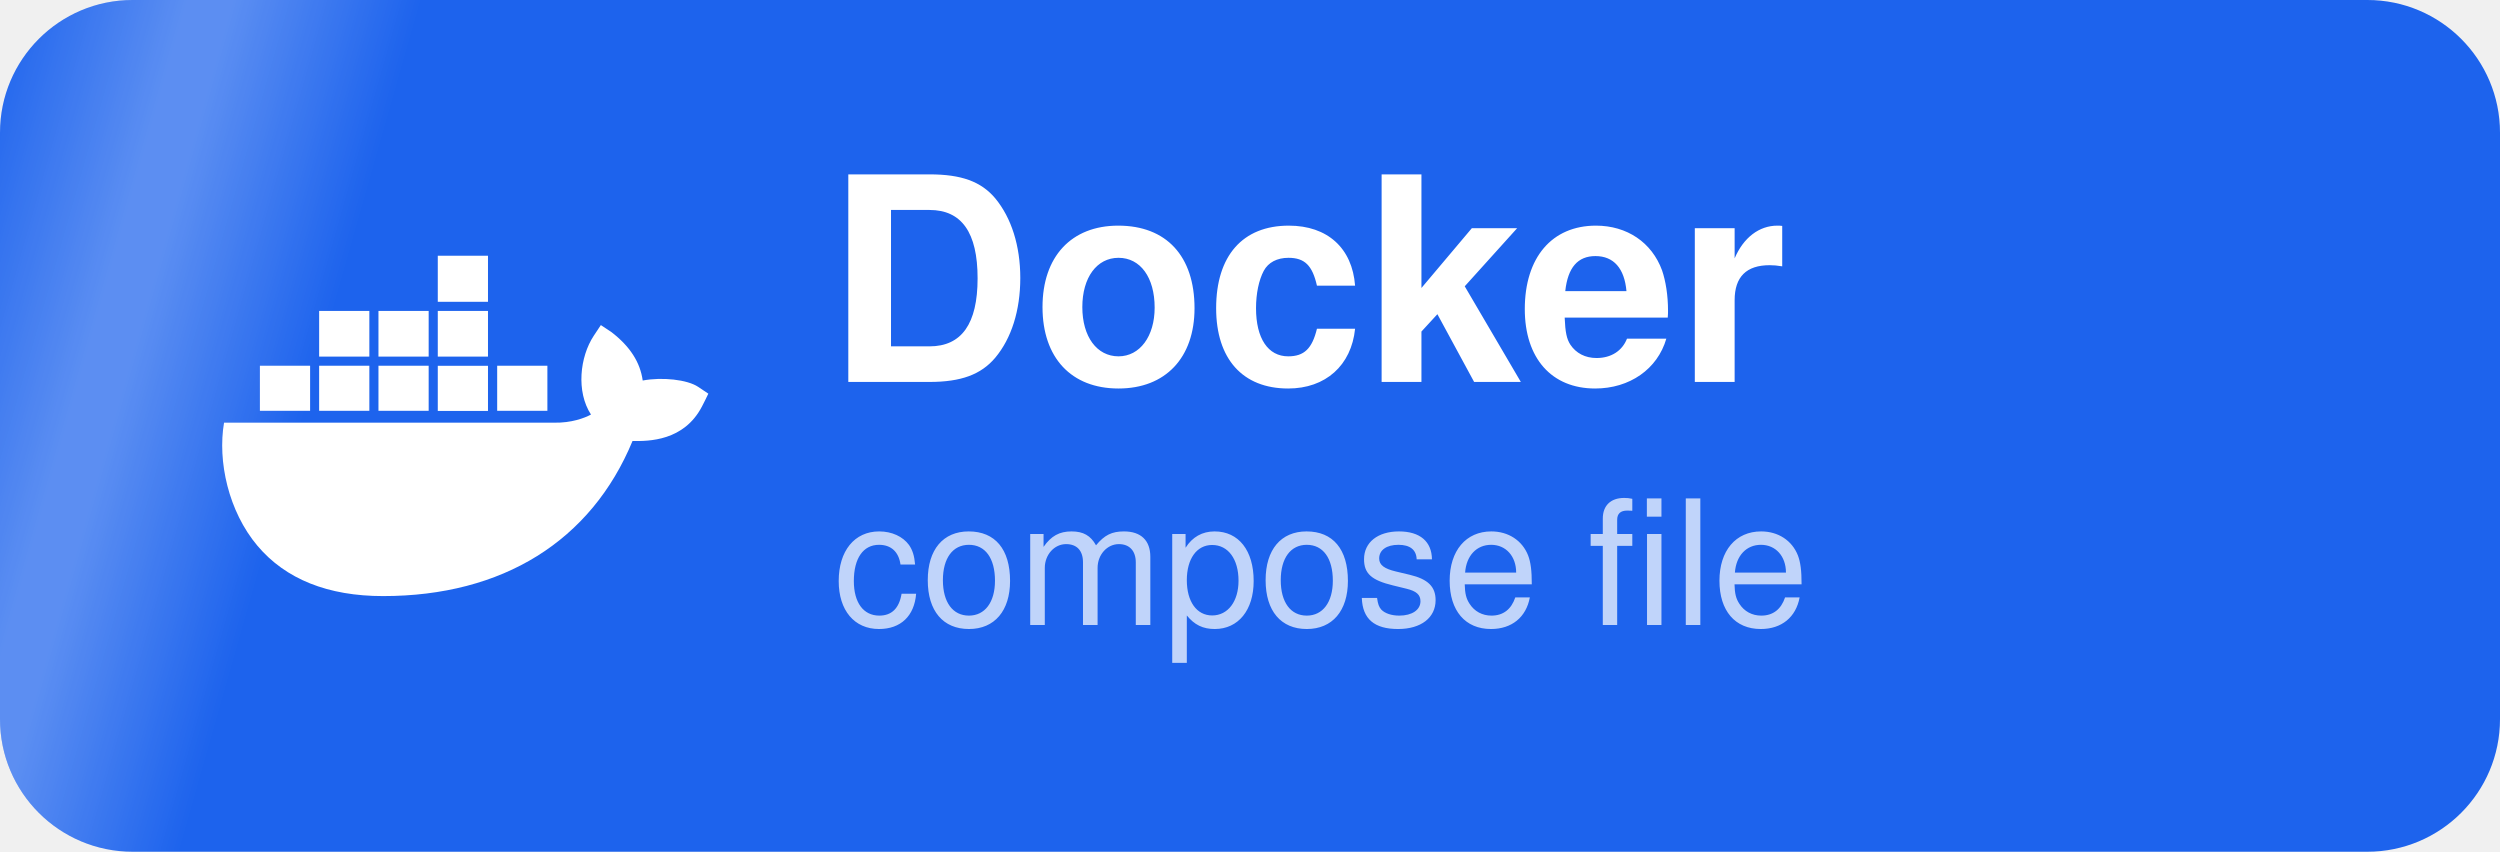
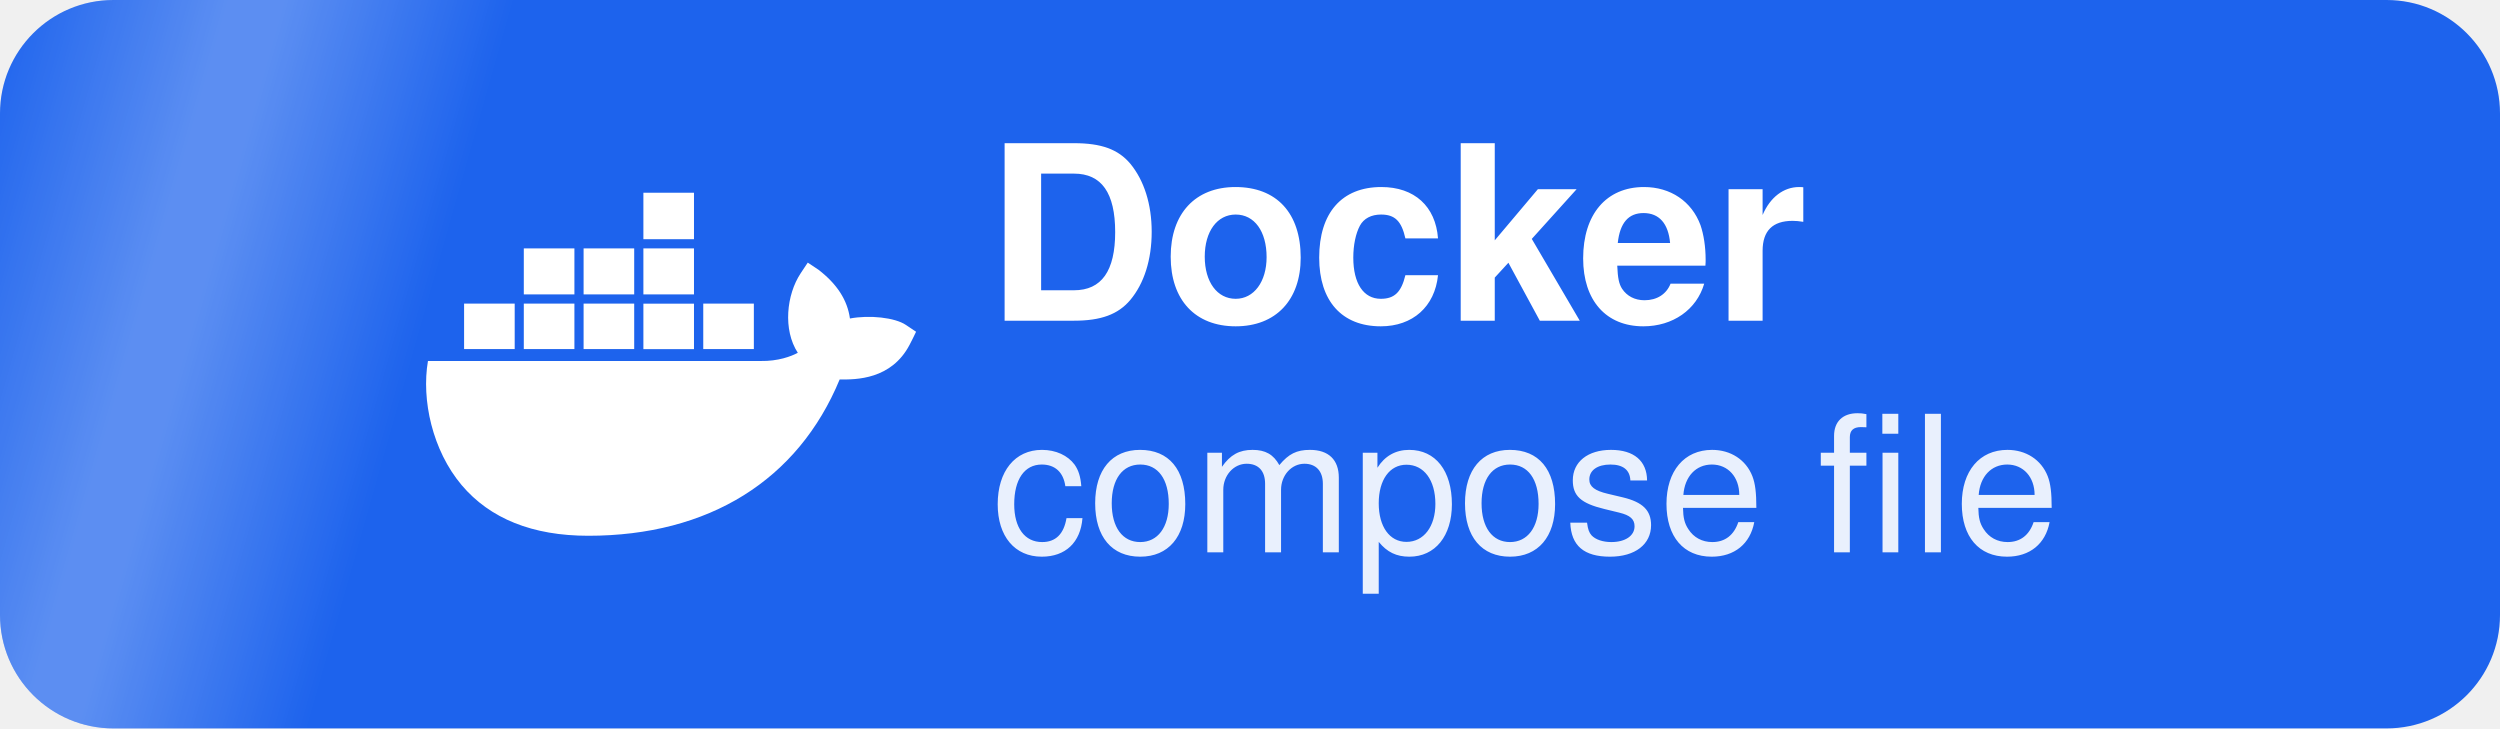
- <svg xmlns="http://www.w3.org/2000/svg" viewBox="0 0 720 245.3" width="720" height="245.3" role="img" aria-label="Download the docker-compose file">
+ <svg xmlns="http://www.w3.org/2000/svg" viewBox="0 0 841.9 245.3" width="841.9" height="245.3" role="img" aria-label="Download the docker-compose file">
  <defs>
    <clipPath id="edge">
-       <path d="M38.2,0 H681.8 A38.2,38.2 0 0 1 720,38.2 V207.1 A38.2,38.2 0 0 1 681.8,245.3 H38.2 A38.2,38.2 0 0 1 0,207.1 V38.2 A38.2,38.2 0 0 1 38.2,0 Z" />
+       <path d="M38.2,0 H803.7 A38.2,38.2 0 0 1 841.9,38.2 V207.1 A38.2,38.2 0 0 1 803.7,245.3 H38.2 A38.2,38.2 0 0 1 0,207.1 V38.2 A38.2,38.2 0 0 1 38.2,0 Z" />
    </clipPath>
    <linearGradient id="sheen" x1="0" y1="0" x2="1" y2="0">
      <stop offset="0" stop-color="#fff" stop-opacity="0" />
      <stop offset="0.45" stop-color="#fff" stop-opacity="0.28" />
      <stop offset="0.55" stop-color="#fff" stop-opacity="0.28" />
      <stop offset="1" stop-color="#fff" stop-opacity="0" />
    </linearGradient>
  </defs>
  <style>
    @keyframes pass {
-       0%       { transform: translateX(-226.6px); }
-       18.16%   { transform: translateX(946.6px); }
-       100%     { transform: translateX(946.6px); }
+       0%       { transform: translateX(-278.4px); }
+       15.19%   { transform: translateX(1120.3px); }
+       100%     { transform: translateX(1120.3px); }
    }
-     .band { animation: pass 7s linear 1.665s infinite backwards; }
+     .band { animation: pass 7s linear 1.385s infinite backwards; }
    @media (prefers-reduced-motion: reduce) {
      .band { animation: none; opacity: 0; }
    }
  </style>
-   <path d="M38.2,0 H681.8 A38.2,38.2 0 0 1 720,38.2 V207.1 A38.2,38.2 0 0 1 681.8,245.3 H38.2 A38.2,38.2 0 0 1 0,207.1 V38.2 A38.2,38.2 0 0 1 38.2,0 Z" fill="#1d63ed" />
-   <g transform="translate(64.0 66.65) scale(0.21875)" fill="#ffffff">
+   <path d="M38.2,0 H803.7 A38.2,38.2 0 0 1 841.9,38.2 V207.1 A38.2,38.2 0 0 1 803.7,245.3 H38.2 A38.2,38.2 0 0 1 0,207.1 V38.2 A38.2,38.2 0 0 1 38.2,0 Z" fill="#1d63ed" />
+   <g transform="translate(143.5 56.65) scale(0.25781)" fill="#ffffff">
    <path d="M349.9 236.3h-66.1v-59.4h66.1v59.4zm0-204.3h-66.1v60.7h66.1V32zm78.2 144.8H362v59.4h66.1v-59.4zm-156.3-72.1h-66.1v60.1h66.1v-60.1zm78.1 0h-66.1v60.1h66.1v-60.1zm276.8 100c-14.4-9.7-47.6-13.2-73.1-8.4-3.3-24-16.7-44.9-41.1-63.7l-14-9.3-9.3 14c-18.4 27.8-23.4 73.6-3.7 103.8-8.7 4.7-25.8 11.1-48.4 10.7H2.4c-8.7 50.8 5.8 116.8 44 162.1 37.1 43.9 92.7 66.2 165.4 66.2 157.4 0 273.9-72.5 328.4-204.2 21.4.4 67.6.1 91.3-45.2 1.5-2.5 6.6-13.2 8.5-17.1l-13.3-8.9zm-511.1-27.9h-66v59.4h66.1v-59.4zm78.1 0h-66.1v59.4h66.1v-59.4zm78.1 0h-66.1v59.4h66.1v-59.4zm-78.1-72.1h-66.1v60.1h66.1v-60.1z" />
  </g>
-   <text x="238" y="110" font-family="-apple-system, BlinkMacSystemFont, 'Segoe UI', Helvetica, Arial, sans-serif" font-size="82" font-weight="700" fill="#ffffff">Docker</text>
-   <text x="240" y="180" font-family="-apple-system, BlinkMacSystemFont, 'Segoe UI', Helvetica, Arial, sans-serif" font-size="50" font-weight="400" fill="#ffffff" fill-opacity="0.72">compose file</text>
+   <text x="332" y="108" font-family="-apple-system, BlinkMacSystemFont, 'Segoe UI', Helvetica, Arial, sans-serif" font-size="82" font-weight="700" fill="#ffffff">Docker</text>
+   <text x="334" y="186" font-family="-apple-system, BlinkMacSystemFont, 'Segoe UI', Helvetica, Arial, sans-serif" font-size="64" font-weight="400" fill="#ffffff" fill-opacity="0.9">compose file</text>
  <g clip-path="url(#edge)">
    <g class="band">
-       <rect x="0" y="-60" width="121.8" height="365.3" fill="url(#sheen)" transform="skewX(-16)" />
+       <rect x="0" y="-60" width="173.6" height="365.3" fill="url(#sheen)" transform="skewX(-16)" />
    </g>
  </g>
</svg>
